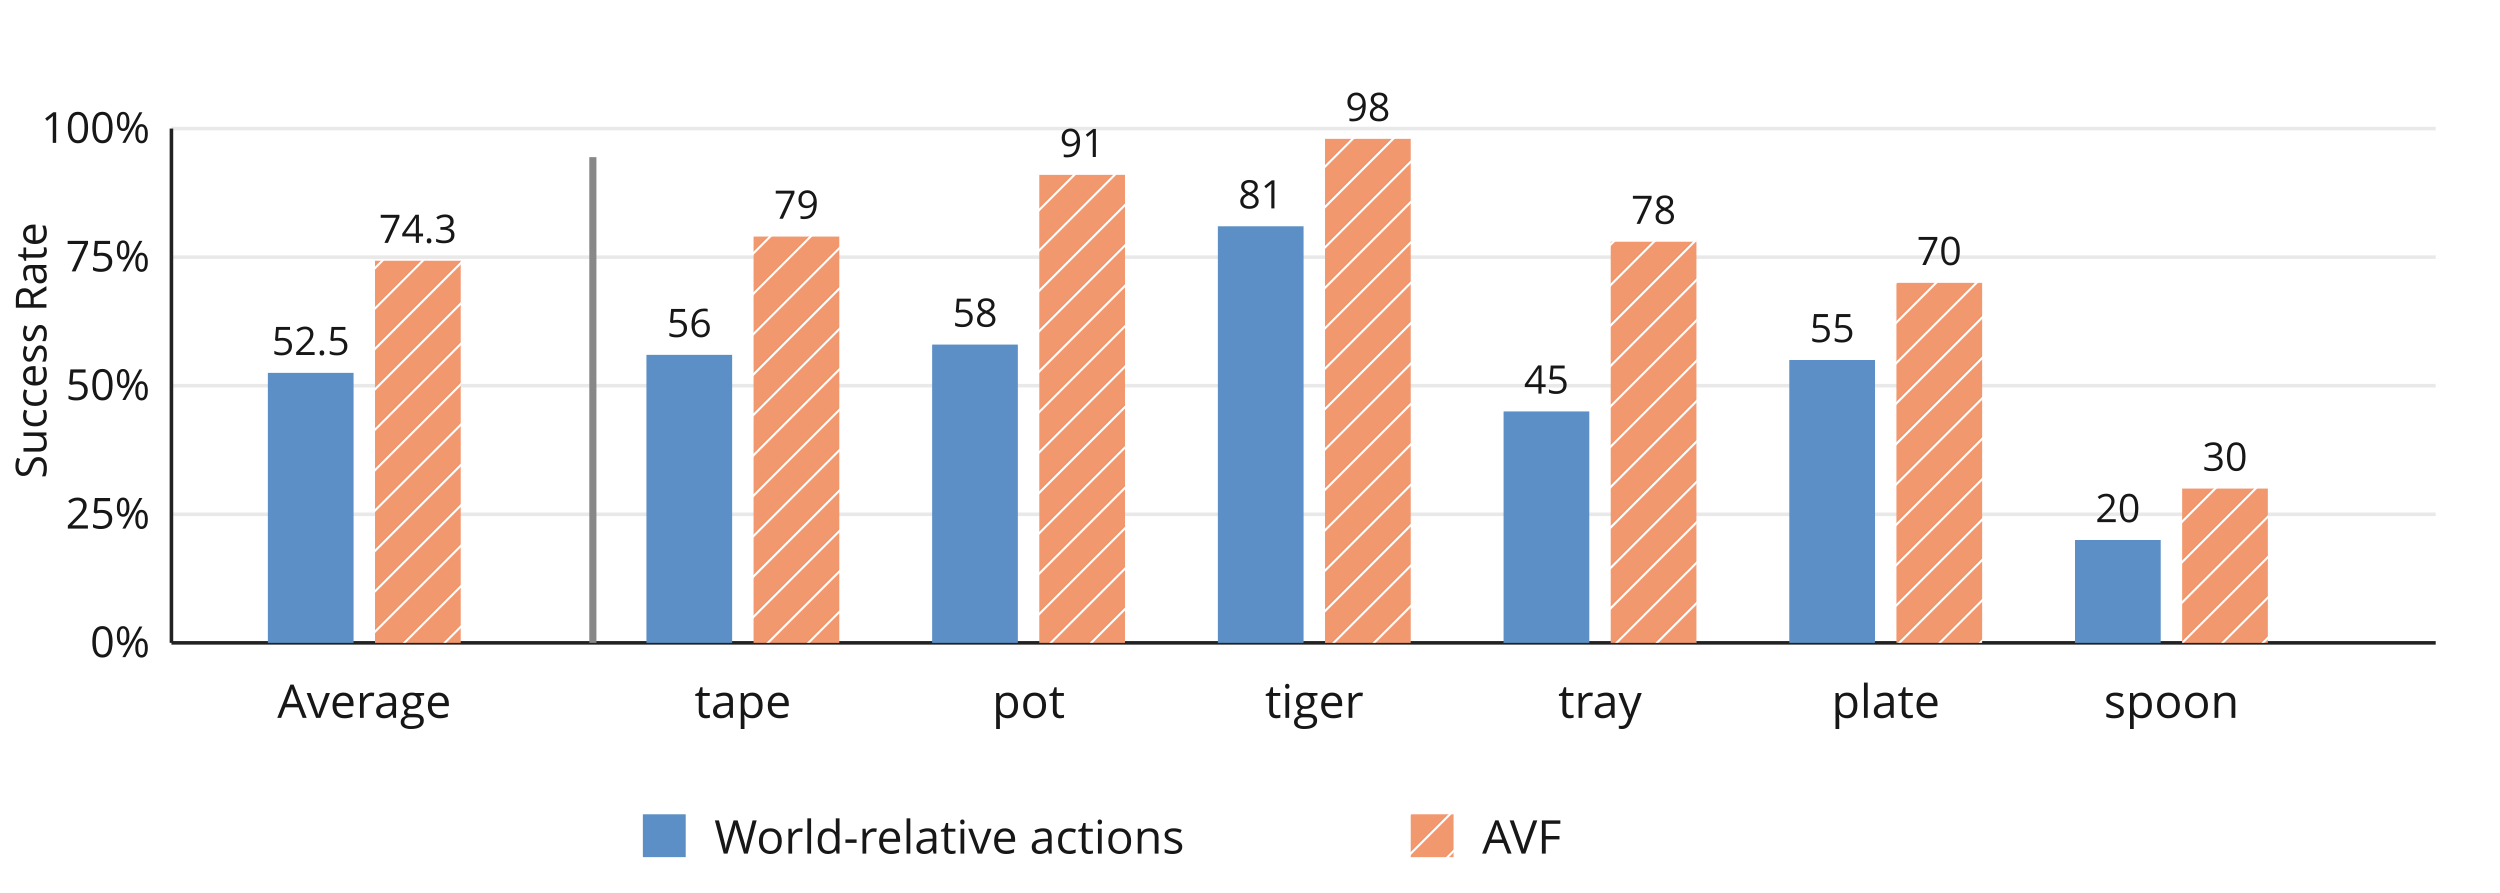
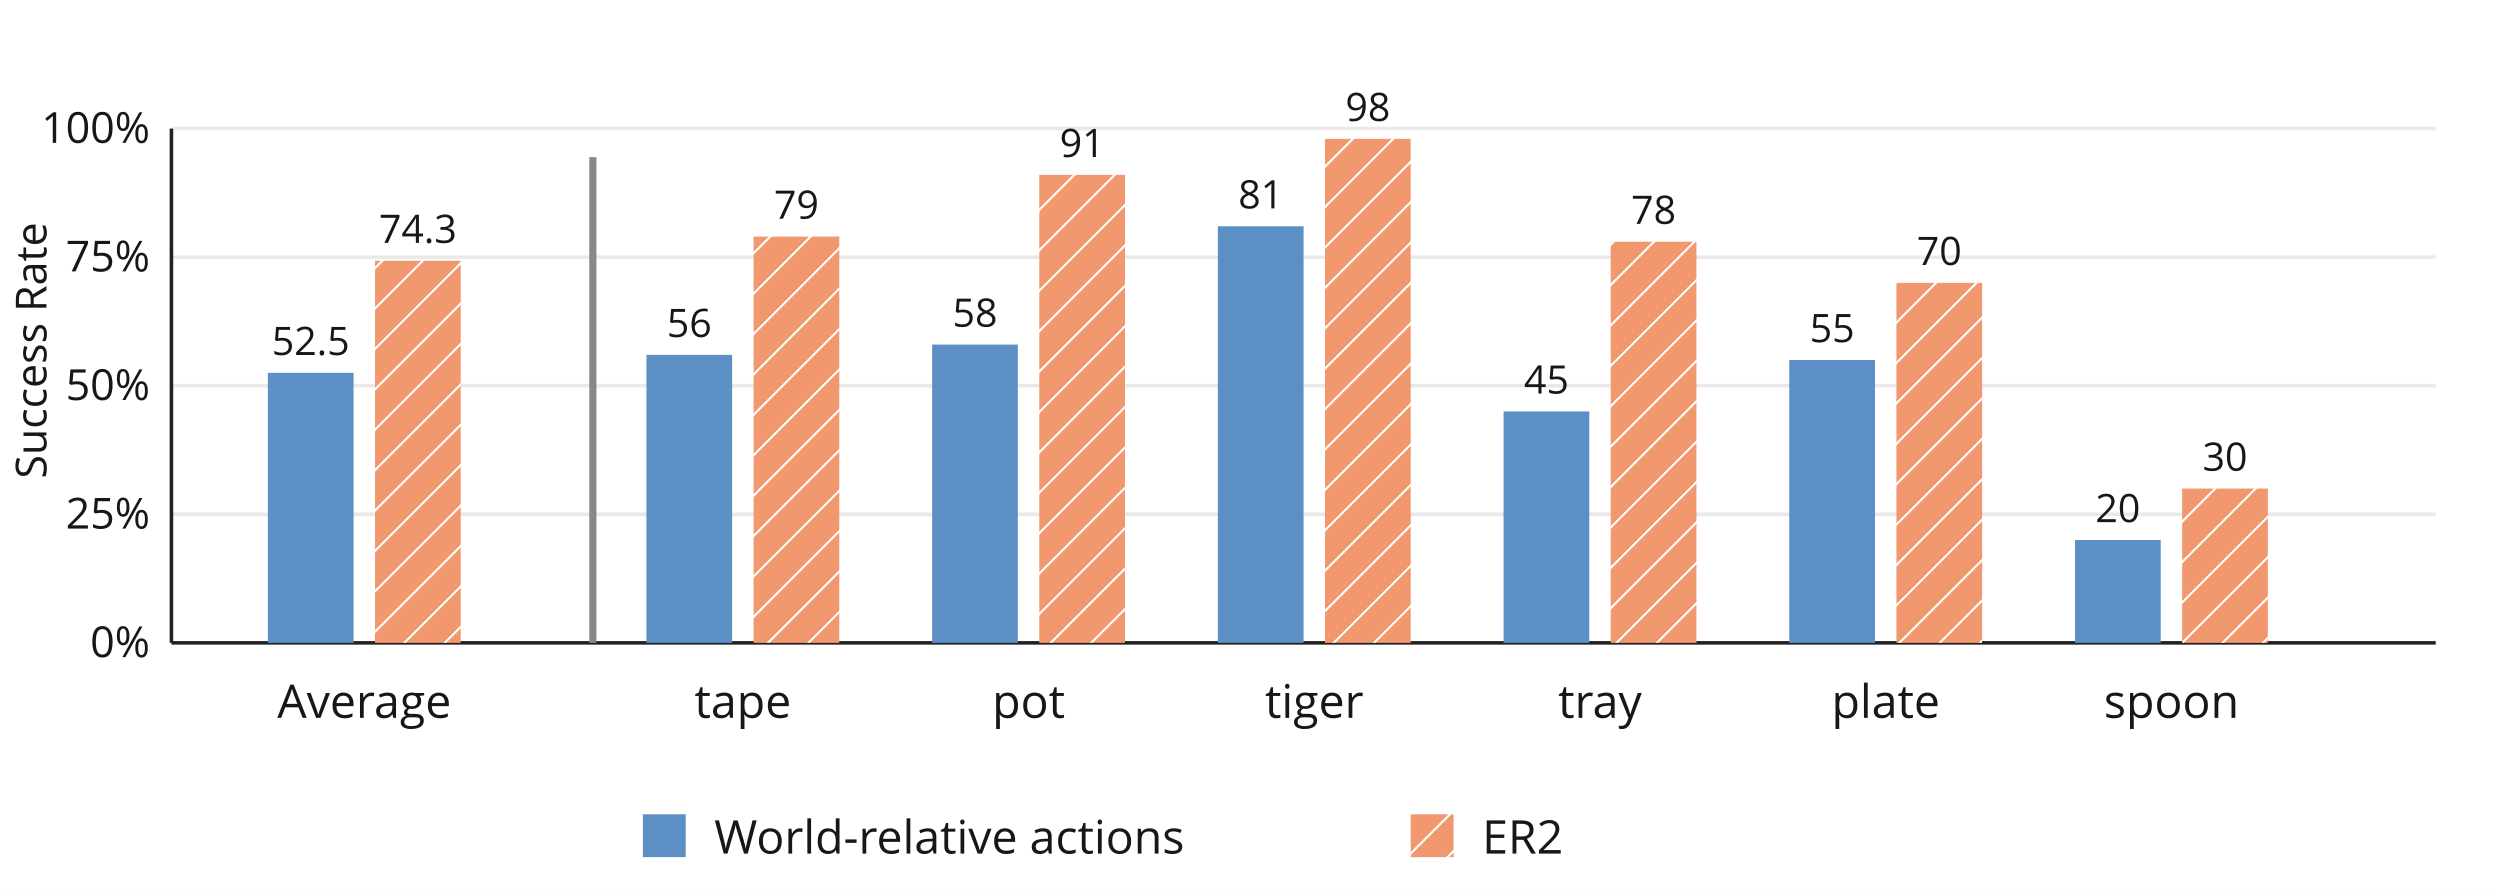
<svg xmlns="http://www.w3.org/2000/svg" width="700" height="250" viewBox="0 0 700 250" role="img" aria-labelledby="title desc">
  <defs>
    <pattern id="avf-hatch" width="8" height="8" patternUnits="userSpaceOnUse" patternTransform="rotate(45)">
      <rect width="8" height="8" fill="#f2986f" />
      <line x1="0" y1="0" x2="0" y2="8" stroke="#fff" stroke-width="1.2" />
    </pattern>
    <style>
      text { font-family: "Avenir Next", Avenir, "Open Sans", sans-serif; fill: #171717; letter-spacing: 0; }
      .legend { font-size: 13px; }
      .section-label { font-size: 14px; fill: #555; }
      .axis-label { font-size: 12px; }
      .task-label { font-size: 13px; }
      .value { font-size: 11px; text-anchor: middle; }
      .grid { stroke: #e9e9e9; stroke-width: 1; }
      .axis { stroke: #222; stroke-width: 1; }
    </style>
  </defs>
  <rect width="700" height="250" fill="#fff" />
  <g transform="translate(0 -24)">
    <g class="grid">
      <line x1="48" y1="60" x2="682" y2="60" />
      <line x1="48" y1="96" x2="682" y2="96" />
      <line x1="48" y1="132" x2="682" y2="132" />
      <line x1="48" y1="168" x2="682" y2="168" />
    </g>
    <g class="axis">
      <line x1="48" y1="60" x2="48" y2="204" />
      <line x1="48" y1="204" x2="682" y2="204" />
      <line x1="166" y1="68" x2="166" y2="204" stroke="#888" stroke-width="2" />
    </g>
    <g class="axis-label" text-anchor="end">
      <text x="42" y="64">100%</text>
      <text x="42" y="100">75%</text>
      <text x="42" y="136">50%</text>
      <text x="42" y="172">25%</text>
      <text x="42" y="208">0%</text>
    </g>
    <text class="axis-label" transform="translate(13 158) rotate(-90)">Success Rate</text>
    <g>
      <rect x="75" y="128.400" width="24" height="75.600" fill="#5c8fc5" />
      <text class="value" x="87" y="123.400">52.5</text>
      <rect x="105" y="97.008" width="24" height="106.992" fill="url(#avf-hatch)" />
      <text class="value" x="117" y="92.008">74.3</text>
      <text class="task-label" x="102" y="225" text-anchor="middle">Average</text>
    </g>
    <g>
      <rect x="181" y="123.360" width="24" height="80.640" fill="#5c8fc5" />
      <text class="value" x="193" y="118.360">56</text>
      <rect x="211" y="90.240" width="24" height="113.760" fill="url(#avf-hatch)" />
      <text class="value" x="223" y="85.240">79</text>
      <text class="task-label" x="208" y="225" text-anchor="middle">tape</text>
    </g>
    <g>
      <rect x="261" y="120.480" width="24" height="83.520" fill="#5c8fc5" />
      <text class="value" x="273" y="115.480">58</text>
      <rect x="291" y="72.960" width="24" height="131.040" fill="url(#avf-hatch)" />
      <text class="value" x="303" y="67.960">91</text>
      <text class="task-label" x="288" y="225" text-anchor="middle">pot</text>
    </g>
    <g>
      <rect x="341" y="87.360" width="24" height="116.640" fill="#5c8fc5" />
      <text class="value" x="353" y="82.360">81</text>
      <rect x="371" y="62.880" width="24" height="141.120" fill="url(#avf-hatch)" />
      <text class="value" x="383" y="57.880">98</text>
      <text class="task-label" x="368" y="225" text-anchor="middle">tiger</text>
    </g>
    <g>
      <rect x="421" y="139.200" width="24" height="64.800" fill="#5c8fc5" />
      <text class="value" x="433" y="134.200">45</text>
      <rect x="451" y="91.680" width="24" height="112.320" fill="url(#avf-hatch)" />
      <text class="value" x="463" y="86.680">78</text>
      <text class="task-label" x="448" y="225" text-anchor="middle">tray</text>
    </g>
    <g>
      <rect x="501" y="124.800" width="24" height="79.200" fill="#5c8fc5" />
      <text class="value" x="513" y="119.800">55</text>
      <rect x="531" y="103.200" width="24" height="100.800" fill="url(#avf-hatch)" />
      <text class="value" x="543" y="98.200">70</text>
      <text class="task-label" x="528" y="225" text-anchor="middle">plate</text>
    </g>
    <g>
      <rect x="581" y="175.200" width="24" height="28.800" fill="#5c8fc5" />
      <text class="value" x="593" y="170.200">20</text>
      <rect x="611" y="160.800" width="24" height="43.200" fill="url(#avf-hatch)" />
      <text class="value" x="623" y="155.800">30</text>
      <text class="task-label" x="608" y="225" text-anchor="middle">spoon</text>
    </g>
  </g>
  <g class="legend">
    <rect x="180" y="228" width="12" height="12" fill="#5c8fc5" />
    <text x="200" y="239">World-relative actions</text>
    <rect x="395" y="228" width="12" height="12" fill="url(#avf-hatch)" />
-     <text x="415" y="239">AVF</text>
+     <text x="415" y="239">ER2</text>
  </g>
</svg>
